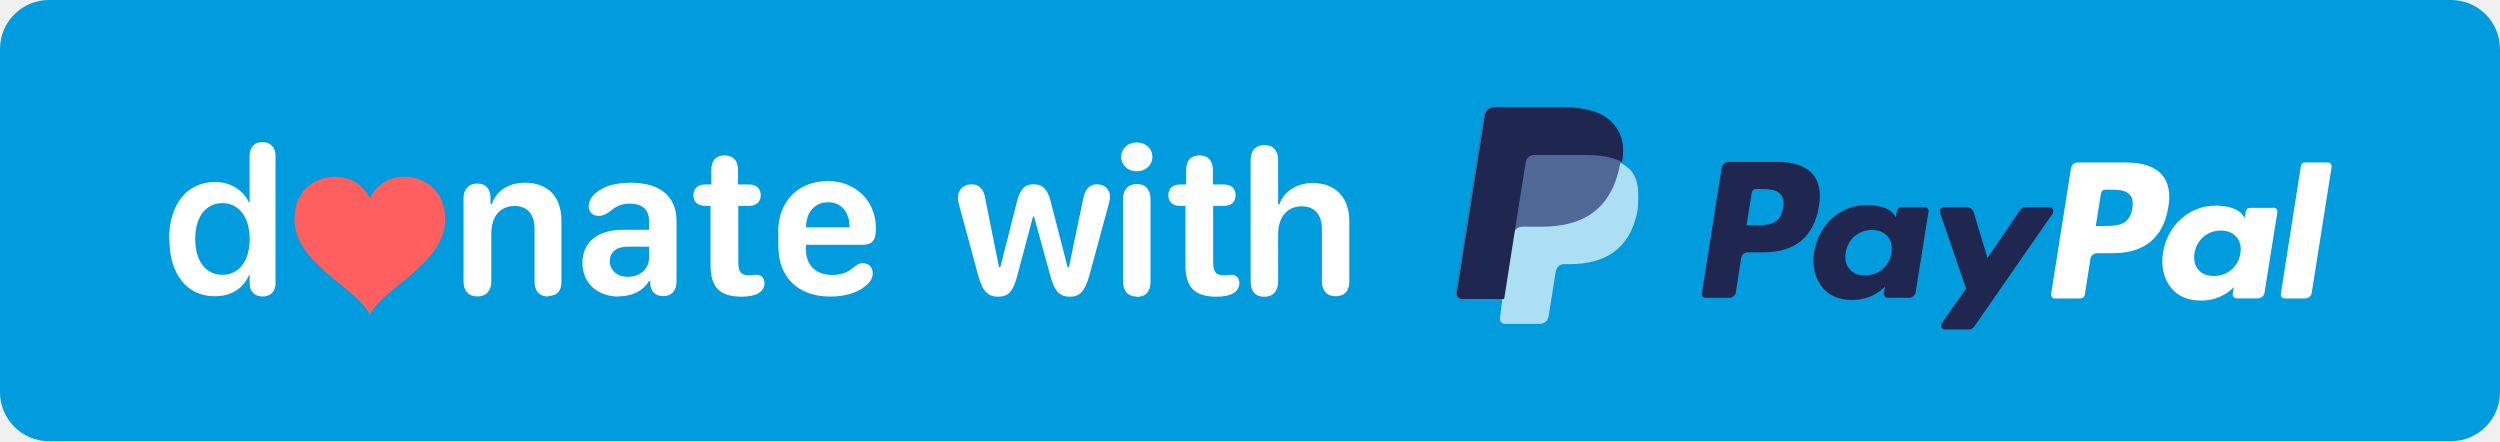
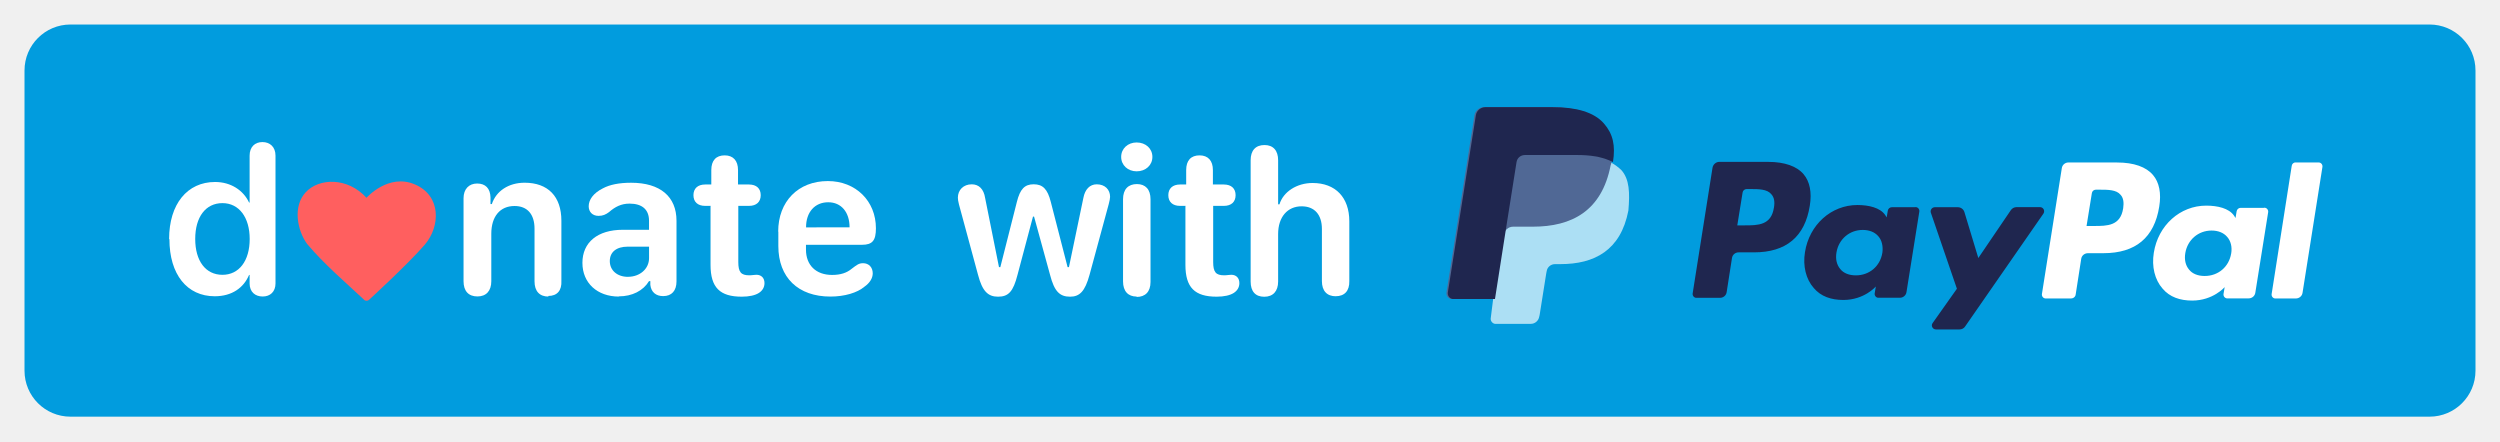
<svg xmlns="http://www.w3.org/2000/svg" width="204" height="36" version="1.1" viewBox="0 0 816 144">
-   <rect width="816" height="144" rx="16" ry="16" fill="#019cde" />
+   <rect x="8" y="8" width="800" height="128" rx="15" ry="15" fill="#019cde" />
  <g fill="#fff">
    <path d="m55.2 78c0-11.4 5.93-18.6 15-18.6 5.14 0 9.24 2.71 11.1 6.71h0.174v-15.3c0-2.87 1.74-4.44 4.18-4.44s4.27 1.57 4.27 4.44v41.7c0 2.71-1.74 4.27-4.18 4.27s-4.27-1.48-4.27-4.27v-2.78h-0.174c-1.74 4.18-5.58 6.97-11.2 6.97-9.06 0-14.8-7.14-14.8-18.6zm26.3 0c0-7.06-3.49-11.7-8.89-11.7-5.49 0-8.89 4.53-8.89 11.7s3.4 11.7 8.89 11.7c5.4 0 8.89-4.53 8.89-11.7z" />
    <path d="m179 96.8c-2.87 0-4.53-1.74-4.53-4.96v-17.2c0-4.71-2.35-7.4-6.53-7.4-4.71 0-7.58 3.4-7.58 9.06v15.5c0 3.14-1.65 4.96-4.53 4.96s-4.53-1.74-4.53-4.96v-27.1c0-2.96 1.74-4.8 4.44-4.8s4.27 1.57 4.36 4.53v2.18h0.436c1.4-4.27 5.49-6.97 10.7-6.97 7.67 0 12 4.53 12 12.4v19.6c0.174 3.22-1.4 4.96-4.27 4.96z" />
    <path d="m202 96.8c-7.06 0-11.9-4.44-11.9-11 0-6.71 4.96-10.8 13.2-10.8h8.54v-2.96c0-3.66-2.27-5.58-6.36-5.58-2.71 0-4.71 1.04-6.71 2.78-1.04 0.784-2 1.22-3.4 1.22-2 0-3.22-1.31-3.22-3.14 0-2.09 1.48-4.27 4.62-5.84 2.27-1.22 5.31-1.83 9.24-1.83 9.49 0 14.8 4.53 14.8 12.4v19.8c0 3.05-1.57 4.8-4.36 4.8-2.35 0-3.92-1.31-4.18-3.66v-1.22h-0.436c-1.91 3.14-5.49 4.96-9.84 4.96zm2.96-6.45c3.92 0 6.89-2.62 6.89-6.09v-3.75h-6.97c-3.66 0-5.84 1.74-5.84 4.71 0 3.05 2.44 5.14 5.93 5.14z" />
    <path d="m232 67.2h-1.83c-2.44 0-3.83-1.31-3.83-3.49s1.4-3.49 3.83-3.49h2v-4.71c0-3.14 1.57-4.8 4.36-4.8s4.36 1.74 4.36 4.8v4.71h3.58c2.44 0 3.83 1.31 3.83 3.49s-1.4 3.49-3.83 3.49h-3.49v18.3c0 3.31 0.871 4.36 3.58 4.36 0.958 0 1.57-0.174 2.35-0.174 1.57 0 2.62 1.04 2.62 2.71 0 1.31-0.609 2.44-1.83 3.22s-3.14 1.22-5.58 1.22c-7.14 0-10.2-2.96-10.2-10.4v-19.1z" />
    <path d="m254 75.6c0-9.84 6.53-16.5 16.2-16.5 9.15 0 15.7 6.53 15.7 15.4 0 4-1.13 5.4-4.53 5.4h-18.3v1.57c0 5.05 3.22 8.27 8.54 8.27 2.78 0 4.8-0.697 6.36-2 1.74-1.31 2.35-1.83 3.75-1.83 1.83 0 3.14 1.31 3.14 3.31 0 1.57-0.958 3.14-2.71 4.36-2.35 2-6.53 3.22-11.1 3.22-10.5 0-17-6.18-17-16.5v-4.71zm23.3-1.4c0-4.96-2.71-8.18-6.97-8.18-4.44 0-7.23 3.31-7.23 8.11v0.087z" />
    <path d="m313 66.7c-0.262-1.04-0.349-1.65-0.349-2.18 0-2.53 1.83-4.36 4.53-4.36 2.35 0 3.92 1.57 4.36 4.44l4.53 22.6h0.436l5.4-21.3c1.04-4.18 2.53-5.75 5.49-5.75s4.53 1.57 5.58 5.75l5.49 21.3h0.436l4.71-22.6c0.522-2.78 2.09-4.44 4.36-4.44 2.71 0 4.36 1.74 4.36 4.09 0 0.522-0.174 1.31-0.436 2.35l-6.27 23.1c-1.48 5.4-3.22 7.14-6.36 7.14-3.4 0-5.14-1.74-6.53-7.14l-5.22-19h-0.349l-5.05 19c-1.4 5.49-2.96 7.14-6.36 7.14-3.31 0-5.14-1.83-6.53-7.14z" />
    <path d="m371 46.5c2.96 0 5.14 2 5.14 4.71s-2.18 4.71-5.14 4.71c-2.87 0-5.05-2-5.05-4.71s2.18-4.71 5.05-4.71zm0 50.3c-2.78 0-4.44-1.74-4.44-4.96v-26.8c0-3.31 1.74-4.96 4.53-4.96s4.44 1.74 4.44 4.96v27c0 3.22-1.74 4.88-4.53 4.88z" />
    <path d="m387 67.2h-1.83c-2.44 0-3.83-1.31-3.83-3.49s1.4-3.49 3.83-3.49h2v-4.71c0-3.14 1.57-4.8 4.36-4.8s4.36 1.74 4.36 4.8v4.71h3.58c2.44 0 3.83 1.31 3.83 3.49s-1.4 3.49-3.83 3.49h-3.49v18.3c0 3.31 0.871 4.36 3.58 4.36 0.958 0 1.57-0.174 2.35-0.174 1.57 0 2.62 1.04 2.62 2.71 0 1.31-0.609 2.44-1.83 3.22s-3.14 1.22-5.58 1.22c-7.14 0-10.2-2.96-10.2-10.4v-19.1z" />
    <path d="m436 96.7c-2.87 0-4.53-1.74-4.53-4.96v-17c0-4.71-2.44-7.4-6.62-7.4-4.62 0-7.67 3.49-7.67 9.06v15.5c0 3.14-1.65 4.96-4.53 4.96s-4.44-1.74-4.44-4.96v-39.6c0-3.14 1.57-4.96 4.53-4.96 2.87 0 4.44 1.83 4.44 4.96v14.4h0.436c1.22-4.09 5.66-6.97 10.8-6.97 7.49 0 12 4.71 12 12.5v19.5c0.087 3.22-1.57 4.96-4.44 4.96z" />
  </g>
-   <path d="m132 57.7c-4.5 0-8.88 2.19-11.3 7.01-2.4-4.8-6.8-7.01-11.3-7.01-7.01 0-13.3 4.91-13.3 13.7 0 14.8 20.3 22.3 24.6 31.3 4.29-8.88 24.6-16.4 24.6-31.3 0-9.41-7.01-13.7-13.3-13.7z" fill="#ff5f5f" />
-   <path d="m529 53.1c-6.76-2.53-10-2.85-20.7-2.94l-12 0.377-6.72 53.3c-0.144 0.864 0.504 1.73 1.37 1.87h11.7c1.37 0 2.52-1.01 2.74-2.3l0.144-0.576 2.16-13.6 0.144-0.72c0.216-1.37 1.37-2.3 2.74-2.3h1.73c11.1 0 19.7-4.46 22.2-17.5 0.482-5.69 0.388-10.2-2.3-13.2-1.01-0.936-2.02-1.73-3.24-2.38" fill="#acdff4" />
-   <path d="m529 52.9c0.863-5.46 0-9.2-2.95-12.6-3.24-3.74-9.13-5.32-16.7-5.32h-22c-1.51 0-2.88 1.15-3.09 2.66l-9.13 57.8c-0.144 1.01 0.503 2.01 1.58 2.16h13.8l3.38-21.6-0.072 0.647c0.216-1.51 1.51-2.66 3.09-2.66h6.4c12.7 0 22.5-5.1 25.4-20 0.144-0.288 0.216-0.719 0.288-1.15" fill="#506895" />
-   <path d="m498 52.9c0.216-1.37 1.37-2.3 2.74-2.3h17.2c2.02 0 3.96 0.144 5.69 0.432 0.504 0.072 1.01 0.144 1.44 0.288 0.648 0.144 1.37 0.36 2.02 0.576 0.792 0.288 1.58 0.576 2.38 1.01 0.864-5.47 0-9.22-2.95-12.6-3.24-3.74-9.14-5.33-16.7-5.33h-22c-1.51 0-2.88 1.15-3.1 2.66l-9.14 57.8c-0.144 1.01 0.504 2.02 1.58 2.16h13.8l3.38-21.6z" fill="#1f264f" />
-   <g>
-     <path d="m582 67.8c-0.864 5.76-5.26 5.76-9.5 5.76h-2.45l1.73-10.7c0.072-0.648 0.648-1.15 1.3-1.15h1.08c2.88 0 5.62 0 6.98 1.66 0.936 1.01 1.22 2.45 0.864 4.46m-1.8-15h-16c-1.08 0-2.02 0.792-2.23 1.87l-6.48 41c-0.144 0.72 0.36 1.44 1.08 1.51h7.85c1.08 0 2.02-0.792 2.16-1.87l1.73-11.1c0.144-1.08 1.08-1.87 2.16-1.87h5.04c10.5 0 16.6-5.11 18.2-15.2 0.72-4.39 0-7.92-2.02-10.3-2.16-2.59-6.19-4.03-11.5-4.03m37.2 29.7c-0.72 4.39-4.25 7.34-8.64 7.34-2.23 0-4.03-0.72-5.11-2.09-1.15-1.37-1.58-3.24-1.22-5.4 0.72-4.32 4.25-7.34 8.57-7.34 2.16 0 3.96 0.72 5.11 2.09 1.15 1.3 1.58 3.24 1.3 5.4m10.7-14.9h-7.63c-0.648 0-1.22 0.504-1.3 1.15l-0.36 2.16-0.504-0.792c-1.66-2.38-5.33-3.24-9.07-3.24-8.5 0-15.7 6.41-17.1 15.4-0.72 4.46 0.288 8.78 2.88 11.7 2.3 2.74 5.69 3.89 9.65 3.89 6.84 0 10.6-4.39 10.6-4.39l-0.36 2.16c-0.144 0.72 0.36 1.44 1.08 1.51h7.13c1.08 0 2.02-0.792 2.16-1.87l4.18-26.2c0.144-0.72-0.36-1.44-1.08-1.51h-0.288m40.8 0h-7.7c-0.72 0-1.44 0.36-1.87 1.01l-10.6 15.6-4.54-15c-0.288-0.936-1.15-1.58-2.16-1.58h-7.49c-0.72 0-1.37 0.576-1.37 1.37 0 0.144 0 0.288 0.072 0.432l8.5 24.8-7.92 11.2c-0.648 0.864 0 2.09 1.08 2.09h7.7c0.72 0 1.44-0.36 1.8-0.936l25.6-36.9c0.576-0.936-0.072-2.09-1.15-2.09" fill="#1f264f" />
-     <path d="m696 68c-0.864 5.76-5.26 5.76-9.5 5.76h-2.45l1.73-10.7c0.072-0.648 0.648-1.15 1.3-1.15h1.08c2.88 0 5.62 0 6.98 1.66 0.936 1.01 1.15 2.45 0.864 4.46m-1.87-15h-16c-1.08 0-2.02 0.792-2.16 1.87l-6.48 41c-0.144 0.72 0.36 1.44 1.08 1.51h8.42c0.792 0 1.44-0.576 1.51-1.3l1.8-11.6c0.144-1.08 1.08-1.87 2.23-1.87h5.04c10.5 0 16.6-5.11 18.2-15.2 0.72-4.39 0-7.92-2.02-10.3-2.23-2.66-6.26-4.1-11.7-4.1m37.2 29.7c-0.72 4.39-4.25 7.34-8.64 7.34-2.23 0-4.03-0.72-5.11-2.09-1.15-1.37-1.58-3.24-1.22-5.4 0.72-4.32 4.25-7.34 8.57-7.34 2.16 0 3.96 0.72 5.11 2.09 1.15 1.3 1.66 3.24 1.3 5.4m10.7-14.9h-7.63c-0.648 0-1.22 0.504-1.3 1.15l-0.36 2.16-0.504-0.792c-1.66-2.38-5.33-3.24-9.07-3.24-8.5 0-15.7 6.41-17.1 15.4-0.72 4.46 0.288 8.78 2.88 11.7 2.3 2.74 5.69 3.89 9.65 3.89 6.84 0 10.6-4.39 10.6-4.39l-0.36 2.16c-0.144 0.72 0.36 1.44 1.08 1.51h7.13c1.08 0 2.02-0.792 2.16-1.87l4.18-26.2c0.144-0.72-0.36-1.44-1.08-1.51h-0.288m9.07-13.7-6.55 41.8c-0.144 0.72 0.36 1.44 1.08 1.51h6.84c1.08 0 2.02-0.792 2.16-1.87l6.48-41c0.144-0.72-0.36-1.44-1.08-1.51h-7.63c-0.648-0.072-1.22 0.432-1.3 1.08" fill="#fff" />
-   </g>
+   <path d="m119 98c0.86 0.433 1.41-0.105 1.41-0.105s12.6-11.5 18.3-18.1c5.03-5.93 5.37-15.9-3.29-19.6-8.67-3.73-15.8 4.37-15.8 4.37-6.17-6.8-15.5-6.47-19.8-1.85-4.33 4.6-2.81 12.5 0.413 16.9 5.59 6.65 12.6 12.6 18.8 18.4" fill="#ff5f5f" />
+   <path d="m526 53.1c-6.76-2.53-10-2.85-20.7-2.94l-12 0.377-6.72 53.3c-0.144 0.864 0.504 1.73 1.37 1.87h11.7c1.37 0 2.52-1.01 2.74-2.3l0.144-0.576 2.16-13.6 0.144-0.72c0.216-1.37 1.37-2.3 2.74-2.3h1.73c11.1 0 19.7-4.46 22.2-17.5 0.482-5.69 0.388-10.2-2.3-13.2-1.01-0.936-2.02-1.73-3.24-2.38" fill="#acdff4" />
+   <path d="m526 52.9c0.863-5.46 0-9.2-2.95-12.6-3.24-3.74-9.13-5.32-16.7-5.32h-22c-1.51 0-2.88 1.15-3.09 2.66l-9.13 57.8c-0.144 1.01 0.503 2.01 1.58 2.16h13.8l3.38-21.6-0.072 0.647c0.216-1.51 1.51-2.66 3.09-2.66h6.4c12.7 0 22.5-5.1 25.4-20 0.144-0.288 0.216-0.719 0.288-1.15" fill="#506895" />
+   <path d="m495 52.9c0.216-1.37 1.37-2.3 2.74-2.3h17.2c2.02 0 3.96 0.144 5.69 0.432 0.504 0.072 1.01 0.144 1.44 0.288 0.648 0.144 1.37 0.36 2.02 0.576 0.792 0.288 1.58 0.576 2.38 1.01 0.864-5.47 0-9.22-2.95-12.6-3.24-3.74-9.14-5.33-16.7-5.33h-22c-1.51 0-2.88 1.15-3.1 2.66l-9.14 57.8c-0.144 1.01 0.504 2.02 1.58 2.16h13.8l3.38-21.6z" fill="#1f264f" />
+   <path d="m579 67.8c-0.864 5.76-5.26 5.76-9.5 5.76h-2.45l1.73-10.7c0.072-0.648 0.648-1.15 1.3-1.15h1.08c2.88 0 5.62 0 6.98 1.66 0.936 1.01 1.22 2.45 0.864 4.46m-1.8-15h-16c-1.08 0-2.02 0.792-2.23 1.87l-6.48 41c-0.144 0.72 0.36 1.44 1.08 1.51h7.85c1.08 0 2.02-0.792 2.16-1.87l1.73-11.1c0.144-1.08 1.08-1.87 2.16-1.87h5.04c10.5 0 16.6-5.11 18.2-15.2 0.72-4.39 0-7.92-2.02-10.3-2.16-2.59-6.19-4.03-11.5-4.03m37.2 29.7c-0.72 4.39-4.25 7.34-8.64 7.34-2.23 0-4.03-0.72-5.11-2.09-1.15-1.37-1.58-3.24-1.22-5.4 0.72-4.32 4.25-7.34 8.57-7.34 2.16 0 3.96 0.72 5.11 2.09 1.15 1.3 1.58 3.24 1.3 5.4m10.7-14.9h-7.63c-0.648 0-1.22 0.504-1.3 1.15l-0.36 2.16-0.504-0.792c-1.66-2.38-5.33-3.24-9.07-3.24-8.5 0-15.7 6.41-17.1 15.4-0.72 4.46 0.288 8.78 2.88 11.7 2.3 2.74 5.69 3.89 9.65 3.89 6.84 0 10.6-4.39 10.6-4.39l-0.36 2.16c-0.144 0.72 0.36 1.44 1.08 1.51h7.13c1.08 0 2.02-0.792 2.16-1.87l4.18-26.2c0.144-0.72-0.36-1.44-1.08-1.51h-0.288m40.8 0h-7.7c-0.72 0-1.44 0.36-1.87 1.01l-10.6 15.6-4.54-15c-0.288-0.936-1.15-1.58-2.16-1.58h-7.49c-0.72 0-1.37 0.576-1.37 1.37 0 0.144 0 0.288 0.072 0.432l8.5 24.8-7.92 11.2c-0.648 0.864 0 2.09 1.08 2.09h7.7c0.72 0 1.44-0.36 1.8-0.936l25.6-36.9c0.576-0.936-0.072-2.09-1.15-2.09" fill="#1f264f" />
+   <path d="m693 68c-0.864 5.76-5.26 5.76-9.5 5.76h-2.45l1.73-10.7c0.072-0.648 0.648-1.15 1.3-1.15h1.08c2.88 0 5.62 0 6.98 1.66 0.936 1.01 1.15 2.45 0.864 4.46m-1.87-15h-16c-1.08 0-2.02 0.792-2.16 1.87l-6.48 41c-0.144 0.72 0.36 1.44 1.08 1.51h8.42c0.792 0 1.44-0.576 1.51-1.3l1.8-11.6c0.144-1.08 1.08-1.87 2.23-1.87h5.04c10.5 0 16.6-5.11 18.2-15.2 0.72-4.39 0-7.92-2.02-10.3-2.23-2.66-6.26-4.1-11.7-4.1m37.2 29.7c-0.72 4.39-4.25 7.34-8.64 7.34-2.23 0-4.03-0.72-5.11-2.09-1.15-1.37-1.58-3.24-1.22-5.4 0.72-4.32 4.25-7.34 8.57-7.34 2.16 0 3.96 0.72 5.11 2.09 1.15 1.3 1.66 3.24 1.3 5.4m10.7-14.9h-7.63c-0.648 0-1.22 0.504-1.3 1.15l-0.36 2.16-0.504-0.792c-1.66-2.38-5.33-3.24-9.07-3.24-8.5 0-15.7 6.41-17.1 15.4-0.72 4.46 0.288 8.78 2.88 11.7 2.3 2.74 5.69 3.89 9.65 3.89 6.84 0 10.6-4.39 10.6-4.39l-0.36 2.16c-0.144 0.72 0.36 1.44 1.08 1.51h7.13c1.08 0 2.02-0.792 2.16-1.87l4.18-26.2c0.144-0.72-0.36-1.44-1.08-1.51h-0.288m9.07-13.7-6.55 41.8c-0.144 0.72 0.36 1.44 1.08 1.51h6.84c1.08 0 2.02-0.792 2.16-1.87l6.48-41c0.144-0.72-0.36-1.44-1.08-1.51h-7.63c-0.648-0.072-1.22 0.432-1.3 1.08" fill="#fff" />
</svg>
